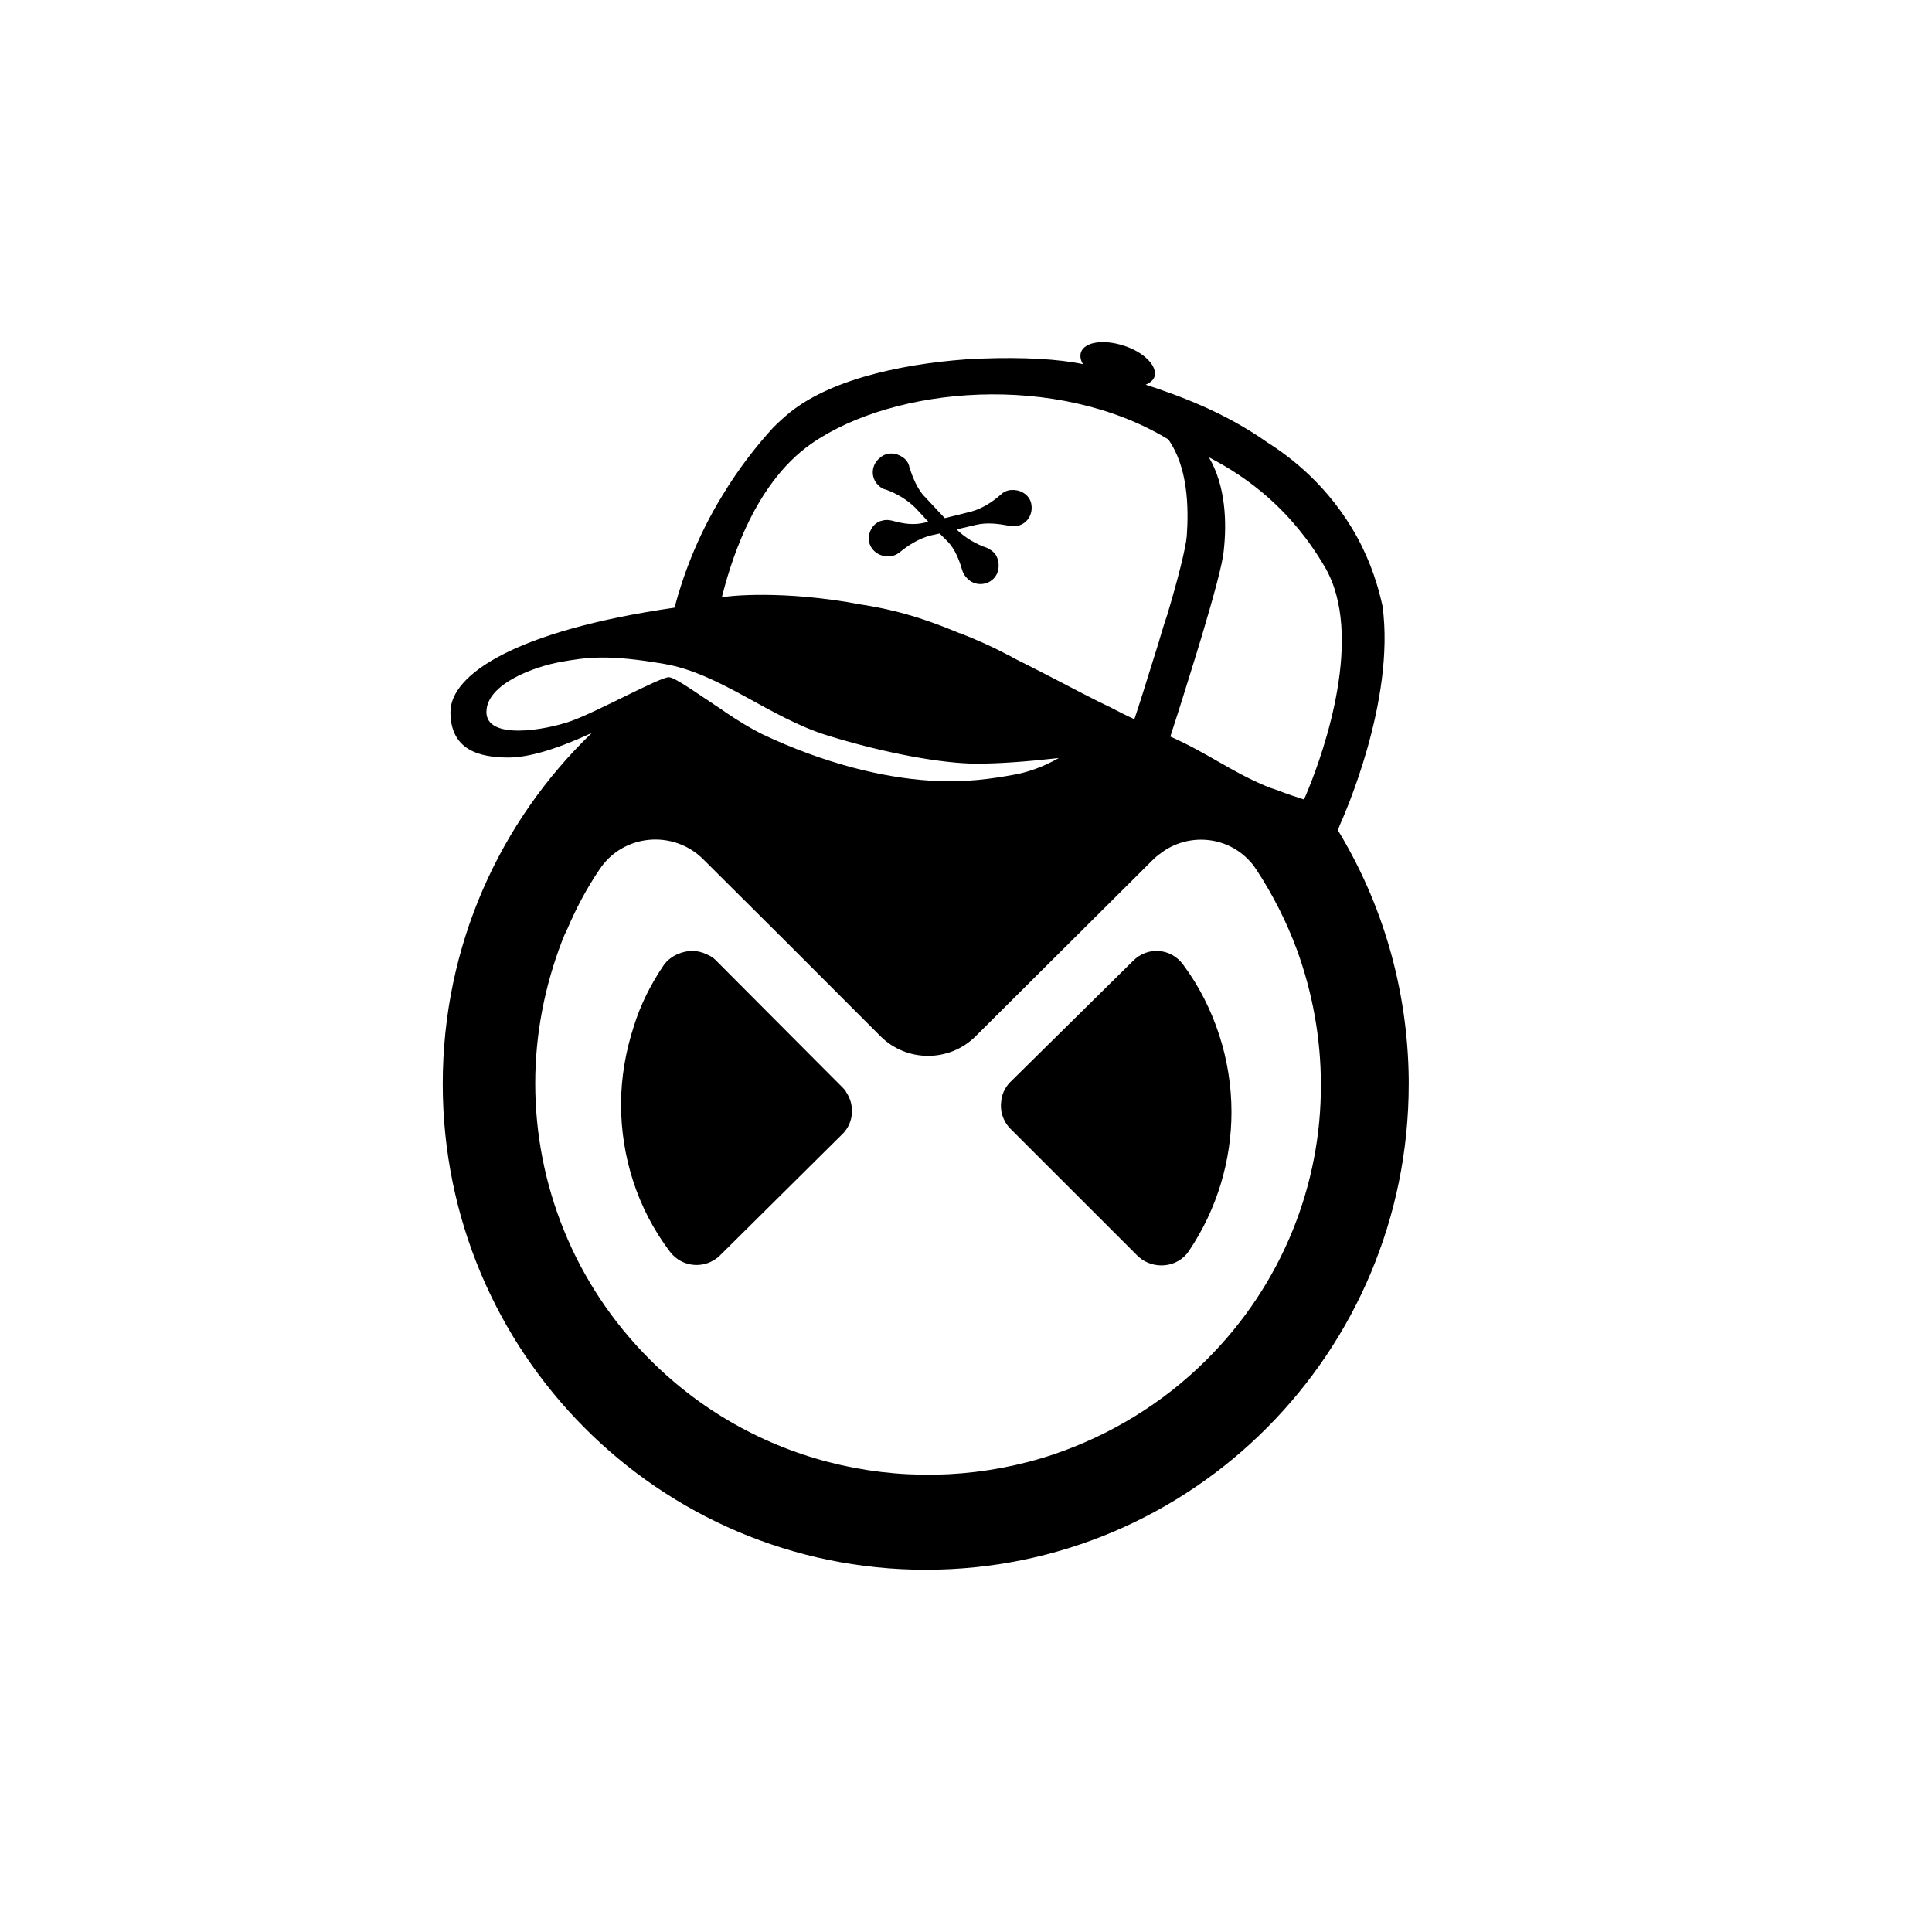
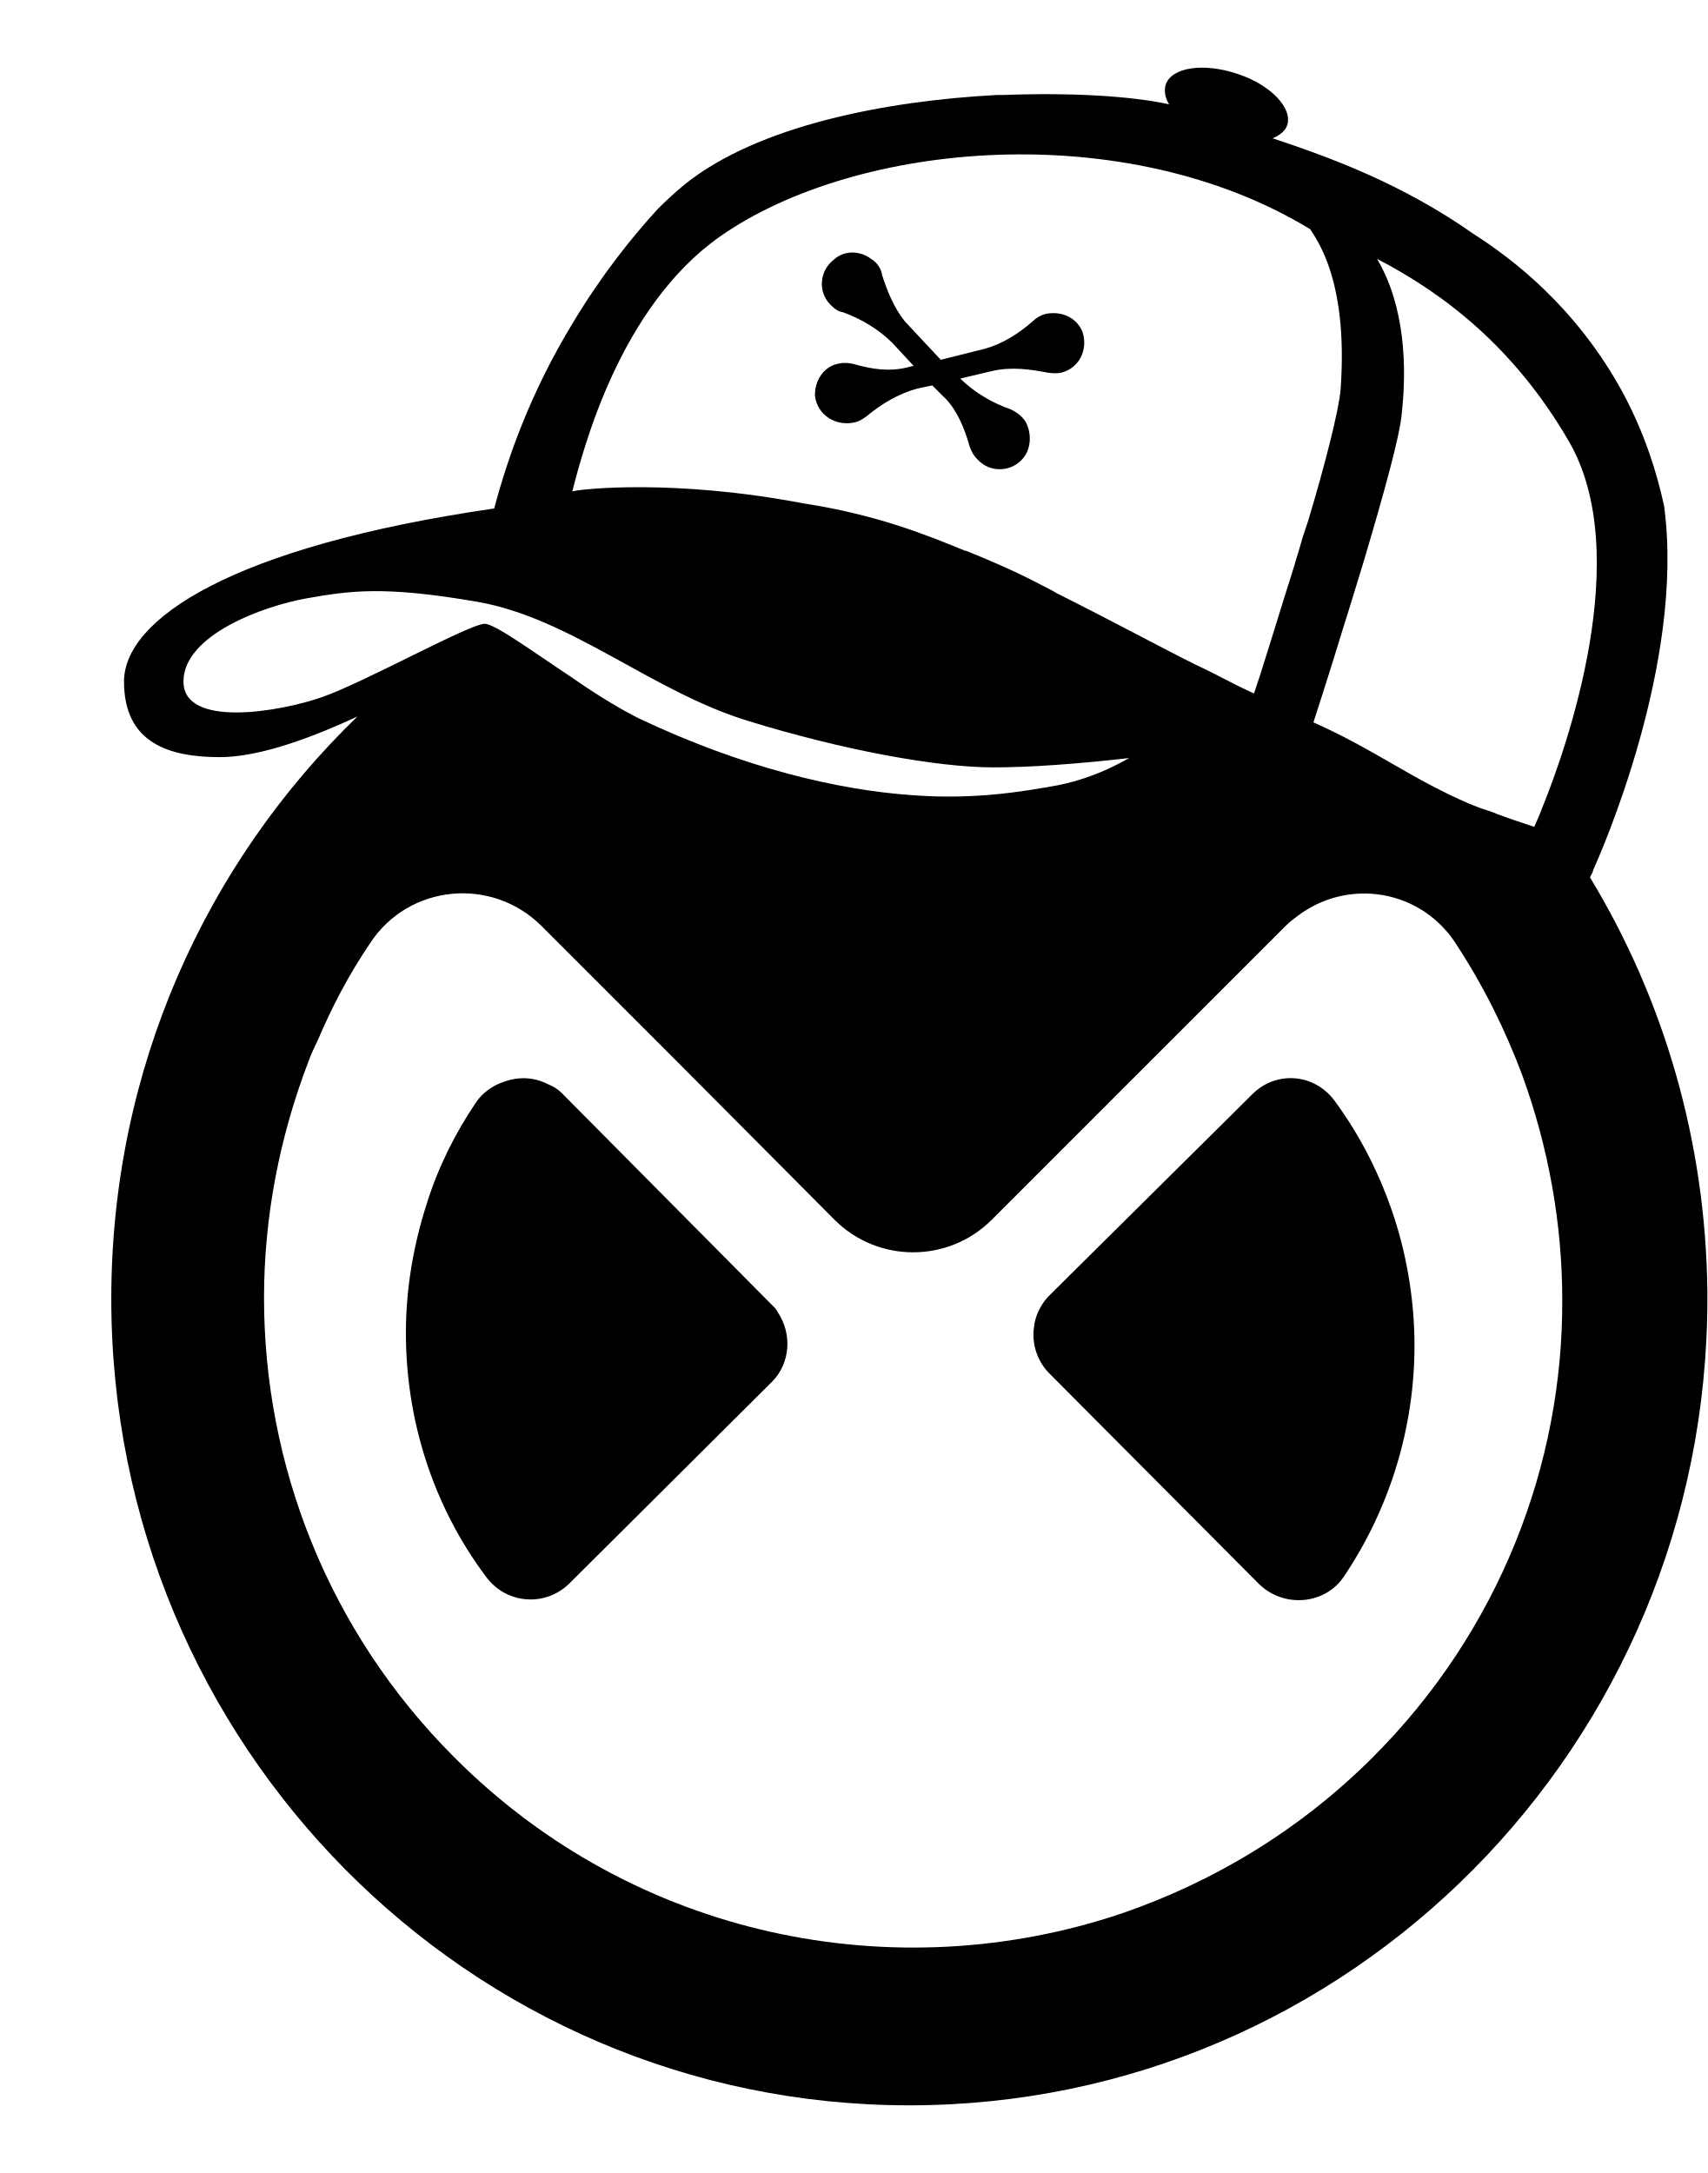
- <svg xmlns="http://www.w3.org/2000/svg" width="80" height="80" viewBox="0 0 80 80" fill="none">
-   <g>
-     <path fill-rule="evenodd" clip-rule="evenodd" d="M46.546 14.318C47.397 14.593 47.95 15.186 47.801 15.61C47.759 15.737 47.61 15.864 47.44 15.928C48.844 16.393 50.674 17.05 52.482 18.321C53.418 18.914 55.035 20.121 56.206 22.26C56.78 23.319 57.078 24.314 57.248 25.098C57.78 29.016 55.653 33.782 55.461 34.205V34.226L55.397 34.353V34.375C57.227 37.382 58.291 40.919 58.333 44.689V44.88C58.333 55.999 49.376 65 38.333 65C27.291 65 18.333 55.999 18.333 44.88C18.333 39.161 20.695 34.015 24.503 30.351C23.035 31.028 21.887 31.367 21.057 31.367C19.801 31.367 18.652 31.028 18.652 29.482C18.652 27.936 21.333 26.115 27.929 25.162C28.27 23.891 28.844 22.26 29.908 20.523C30.61 19.358 31.355 18.427 32.035 17.685C32.248 17.474 32.482 17.262 32.716 17.071C34.546 15.61 37.738 14.996 40.525 14.847H40.653H40.674C42.355 14.784 43.865 14.868 44.844 15.08C44.738 14.911 44.716 14.742 44.759 14.593C44.908 14.148 45.716 14.043 46.546 14.318ZM29.121 35.582C27.865 34.332 25.78 34.544 24.823 36.005C24.291 36.789 23.865 37.594 23.503 38.441C23.418 38.611 23.333 38.801 23.27 38.971C22.546 40.856 22.163 42.846 22.163 44.858C22.163 49.01 23.759 53.161 26.929 56.316C31.44 60.828 37.972 62.12 43.653 60.214C45.95 59.43 48.121 58.138 49.95 56.316C53.121 53.161 54.716 49.01 54.695 44.901C54.695 43.016 54.355 41.11 53.695 39.309C53.27 38.166 52.716 37.065 52.035 36.027C51.95 35.9 51.865 35.773 51.759 35.667C50.844 34.65 49.312 34.481 48.184 35.243C48.035 35.349 47.886 35.455 47.759 35.582L40.397 42.91C39.312 43.99 37.546 43.99 36.461 42.91L32.525 38.971L29.121 35.582ZM48.993 39.945C49.653 40.834 50.142 41.809 50.482 42.846C50.823 43.884 50.993 44.986 50.993 46.044C50.993 48.056 50.397 50.069 49.227 51.805C48.759 52.504 47.759 52.589 47.142 52.038L47.099 51.996L41.844 46.743C41.525 46.426 41.397 45.981 41.461 45.579C41.482 45.324 41.61 45.049 41.801 44.837L41.844 44.795L46.908 39.797C47.504 39.182 48.482 39.246 48.993 39.945ZM29.27 39.521C29.418 39.585 29.525 39.648 29.61 39.733L29.652 39.775L34.886 45.028C34.95 45.091 35.014 45.155 35.035 45.218C35.397 45.748 35.355 46.468 34.908 46.934L34.865 46.976L29.823 51.975C29.227 52.568 28.248 52.504 27.738 51.827C26.376 50.026 25.716 47.866 25.716 45.727C25.716 44.626 25.908 43.524 26.248 42.486C26.525 41.597 26.95 40.75 27.482 39.966C27.631 39.754 27.865 39.585 28.078 39.5C28.482 39.331 28.887 39.331 29.27 39.521ZM50.057 18.935C50.759 20.121 50.801 21.646 50.674 22.79C50.631 23.34 50.227 24.78 49.78 26.284L49.716 26.496C49.546 27.047 49.376 27.619 49.206 28.148C48.908 29.122 48.631 29.969 48.461 30.499C49.993 31.177 50.929 31.918 52.376 32.532C52.525 32.596 52.695 32.659 52.844 32.702L53.014 32.765C53.057 32.786 53.078 32.786 53.121 32.807C53.397 32.913 53.674 32.998 53.993 33.104C54.035 33.019 54.099 32.871 54.184 32.659C54.823 31.092 56.504 26.305 54.865 23.488C53.482 21.116 51.695 19.782 50.057 18.935ZM27.503 27.491C25.163 27.089 24.312 27.216 23.227 27.407C22.142 27.597 20.142 28.317 20.142 29.482C20.142 30.647 22.546 30.245 23.631 29.863C24.716 29.482 27.312 28.042 27.695 28.042C27.95 28.042 28.908 28.741 29.908 29.398L30.057 29.503C30.589 29.863 31.121 30.181 31.546 30.393C34.142 31.621 36.546 32.193 38.461 32.32C39.95 32.426 41.142 32.236 42.057 32.066C42.61 31.96 43.206 31.748 43.844 31.388C42.525 31.537 41.376 31.621 40.44 31.621C39.035 31.621 36.674 31.198 34.27 30.456C31.865 29.715 29.844 27.894 27.503 27.491ZM33.61 18.363C31.078 20.121 30.163 23.679 29.887 24.738C30.099 24.675 32.44 24.42 35.674 25.035C37.482 25.31 38.759 25.818 39.738 26.221C39.738 26.221 39.738 26.221 39.759 26.221C40.397 26.475 41.035 26.75 41.674 27.089C41.801 27.152 41.929 27.216 42.035 27.28C43.397 27.957 44.653 28.635 45.504 29.059C45.823 29.207 46.121 29.355 46.44 29.525C46.61 29.609 46.78 29.694 46.972 29.779C47.163 29.228 47.44 28.317 47.759 27.301C47.801 27.174 47.844 27.026 47.886 26.898L47.95 26.687C47.972 26.623 47.993 26.559 48.014 26.475L48.078 26.263C48.099 26.2 48.121 26.136 48.142 26.051L48.206 25.839C48.227 25.776 48.248 25.712 48.27 25.649L48.333 25.458C48.759 24.039 49.099 22.705 49.142 22.197C49.227 20.989 49.184 19.337 48.376 18.194C43.759 15.398 37.035 15.991 33.61 18.363ZM37.376 18.935C37.525 19.02 37.631 19.189 37.653 19.337C37.78 19.74 37.95 20.163 38.227 20.502L38.291 20.566L39.121 21.455L40.227 21.18C40.674 21.053 41.078 20.799 41.44 20.481C41.525 20.396 41.695 20.29 41.886 20.29C42.227 20.269 42.546 20.439 42.674 20.756C42.823 21.201 42.589 21.667 42.142 21.773C42.057 21.794 41.929 21.794 41.801 21.773C41.355 21.688 40.886 21.625 40.418 21.731L40.333 21.752L39.61 21.921C39.95 22.26 40.418 22.535 40.865 22.684C40.993 22.747 41.142 22.832 41.248 23.001C41.397 23.277 41.397 23.658 41.184 23.912C40.908 24.251 40.355 24.293 40.035 23.933C39.95 23.849 39.886 23.743 39.844 23.616C39.716 23.171 39.546 22.747 39.248 22.43L39.184 22.366L38.908 22.091L38.525 22.175C38.057 22.302 37.631 22.557 37.248 22.874C37.163 22.938 37.057 23.001 36.929 23.023C36.482 23.107 36.035 22.832 35.972 22.366C35.95 22.048 36.121 21.709 36.44 21.582C36.631 21.519 36.78 21.519 36.95 21.561C37.397 21.688 37.823 21.752 38.27 21.646L38.355 21.625L38.44 21.604L37.908 21.032C37.567 20.693 37.142 20.439 36.674 20.269C36.546 20.248 36.461 20.184 36.355 20.079C36.035 19.761 36.078 19.232 36.44 18.956C36.716 18.702 37.121 18.744 37.376 18.935Z" fill="black" />
+ <svg xmlns="http://www.w3.org/2000/svg" width="11" height="14" viewBox="0 0 11 14" fill="none">
+   <g clip-path="url(#clip0_318_11)">
+     <path fill-rule="evenodd" clip-rule="evenodd" d="M7.97 0.475C8.188 0.546 8.331 0.699 8.292 0.809C8.281 0.842 8.243 0.874 8.199 0.891C8.56 1.011 9.031 1.181 9.496 1.509C9.736 1.662 10.152 1.974 10.453 2.526C10.601 2.8 10.677 3.057 10.721 3.259C10.858 4.271 10.311 5.502 10.262 5.611V5.617L10.245 5.649V5.655C10.716 6.432 10.989 7.345 11 8.319V8.368C11 11.239 8.697 13.564 5.858 13.564C3.019 13.564 0.717 11.239 0.717 8.368C0.717 6.891 1.324 5.562 2.303 4.616C1.926 4.791 1.63 4.878 1.417 4.878C1.094 4.878 0.799 4.791 0.799 4.391C0.799 3.992 1.488 3.522 3.184 3.276C3.271 2.947 3.419 2.526 3.692 2.078C3.873 1.777 4.064 1.536 4.239 1.345C4.294 1.29 4.354 1.235 4.414 1.186C4.885 0.809 5.705 0.65 6.422 0.612H6.455H6.46C6.892 0.596 7.28 0.617 7.532 0.672C7.505 0.628 7.499 0.585 7.51 0.546C7.549 0.431 7.756 0.404 7.97 0.475ZM3.49 5.967C3.167 5.644 2.631 5.699 2.385 6.076C2.248 6.278 2.139 6.486 2.046 6.705C2.024 6.749 2.002 6.798 1.986 6.842C1.8 7.329 1.701 7.843 1.701 8.362C1.701 9.434 2.111 10.506 2.926 11.321C4.086 12.486 5.765 12.82 7.226 12.328C7.817 12.125 8.374 11.792 8.845 11.321C9.66 10.506 10.07 9.434 10.065 8.373C10.065 7.886 9.977 7.394 9.808 6.929C9.698 6.634 9.556 6.349 9.381 6.082C9.359 6.049 9.337 6.016 9.31 5.989C9.075 5.726 8.681 5.682 8.391 5.879C8.353 5.906 8.314 5.934 8.281 5.967L6.389 7.859C6.11 8.138 5.656 8.138 5.377 7.859L4.365 6.842L3.49 5.967ZM8.599 7.093C8.768 7.323 8.894 7.575 8.982 7.843C9.069 8.111 9.113 8.395 9.113 8.669C9.113 9.188 8.96 9.708 8.659 10.156C8.539 10.337 8.281 10.359 8.123 10.216L8.112 10.206L6.761 8.849C6.679 8.767 6.646 8.652 6.662 8.548C6.668 8.483 6.701 8.412 6.75 8.357L6.761 8.346L8.063 7.055C8.216 6.896 8.467 6.913 8.599 7.093ZM3.528 6.984C3.566 7 3.594 7.017 3.616 7.039L3.627 7.05L4.972 8.406C4.989 8.422 5.005 8.439 5.011 8.455C5.103 8.592 5.093 8.778 4.978 8.898L4.967 8.909L3.67 10.2C3.517 10.353 3.266 10.337 3.134 10.162C2.784 9.697 2.615 9.139 2.615 8.587C2.615 8.302 2.664 8.018 2.751 7.75C2.823 7.52 2.932 7.301 3.069 7.099C3.107 7.044 3.167 7 3.222 6.979C3.326 6.935 3.43 6.935 3.528 6.984ZM8.872 1.668C9.053 1.974 9.064 2.368 9.031 2.663C9.02 2.805 8.916 3.177 8.801 3.566L8.785 3.62C8.741 3.762 8.697 3.91 8.653 4.047C8.577 4.298 8.506 4.517 8.462 4.654C8.856 4.829 9.096 5.02 9.468 5.179C9.507 5.195 9.55 5.212 9.589 5.223L9.633 5.239C9.643 5.245 9.649 5.245 9.66 5.25C9.731 5.277 9.802 5.299 9.884 5.327C9.895 5.305 9.912 5.267 9.933 5.212C10.098 4.807 10.53 3.571 10.108 2.844C9.753 2.231 9.293 1.886 8.872 1.668ZM3.074 3.877C2.472 3.773 2.254 3.806 1.975 3.855C1.696 3.905 1.182 4.091 1.182 4.391C1.182 4.692 1.8 4.588 2.079 4.49C2.358 4.391 3.025 4.019 3.123 4.019C3.189 4.019 3.435 4.2 3.692 4.37L3.731 4.397C3.867 4.49 4.004 4.572 4.113 4.627C4.781 4.944 5.399 5.092 5.891 5.124C6.274 5.152 6.58 5.102 6.816 5.059C6.958 5.031 7.111 4.977 7.275 4.884C6.936 4.922 6.641 4.944 6.4 4.944C6.039 4.944 5.432 4.834 4.814 4.643C4.196 4.452 3.676 3.981 3.074 3.877ZM4.644 1.52C3.993 1.974 3.758 2.893 3.687 3.166C3.741 3.15 4.343 3.084 5.175 3.243C5.64 3.314 5.968 3.445 6.219 3.549C6.219 3.549 6.219 3.549 6.225 3.549C6.389 3.615 6.553 3.686 6.717 3.773C6.75 3.79 6.783 3.806 6.81 3.823C7.16 3.998 7.483 4.173 7.702 4.282C7.784 4.32 7.86 4.359 7.942 4.402C7.986 4.424 8.03 4.446 8.079 4.468C8.128 4.326 8.199 4.091 8.281 3.828C8.292 3.795 8.303 3.757 8.314 3.724L8.331 3.669C8.336 3.653 8.342 3.637 8.347 3.615L8.364 3.56C8.369 3.544 8.374 3.527 8.38 3.505L8.396 3.451C8.402 3.434 8.407 3.418 8.413 3.401L8.429 3.352C8.539 2.986 8.626 2.641 8.637 2.51C8.659 2.198 8.648 1.772 8.44 1.476C7.253 0.754 5.525 0.907 4.644 1.52ZM5.612 1.668C5.65 1.689 5.678 1.733 5.683 1.772C5.716 1.875 5.76 1.985 5.831 2.072L5.847 2.089L6.061 2.318L6.345 2.247C6.46 2.215 6.564 2.149 6.657 2.067C6.679 2.045 6.723 2.018 6.772 2.018C6.859 2.012 6.941 2.056 6.974 2.138C7.012 2.253 6.952 2.373 6.837 2.401C6.816 2.406 6.783 2.406 6.75 2.401C6.635 2.379 6.515 2.362 6.394 2.39L6.372 2.395L6.187 2.439C6.274 2.526 6.394 2.597 6.509 2.636C6.542 2.652 6.58 2.674 6.608 2.718C6.646 2.789 6.646 2.887 6.591 2.953C6.52 3.04 6.378 3.051 6.296 2.958C6.274 2.937 6.258 2.909 6.247 2.876C6.214 2.761 6.17 2.652 6.094 2.57L6.077 2.554L6.006 2.483L5.908 2.504C5.787 2.537 5.678 2.603 5.579 2.685C5.557 2.701 5.53 2.718 5.497 2.723C5.382 2.745 5.268 2.674 5.251 2.554C5.246 2.472 5.289 2.384 5.372 2.351C5.421 2.335 5.459 2.335 5.503 2.346C5.618 2.379 5.727 2.395 5.842 2.368L5.864 2.362L5.886 2.357L5.749 2.209C5.661 2.122 5.552 2.056 5.432 2.012C5.399 2.007 5.377 1.99 5.35 1.963C5.268 1.881 5.279 1.744 5.372 1.673C5.443 1.607 5.547 1.618 5.612 1.668Z" fill="black" />
  </g>
+   <defs>
+     <clipPath id="clip0_318_11">
+       <rect width="10.283" height="13.128" fill="black" transform="translate(0.716667 0.43617)" />
+     </clipPath>
+   </defs>
</svg>
